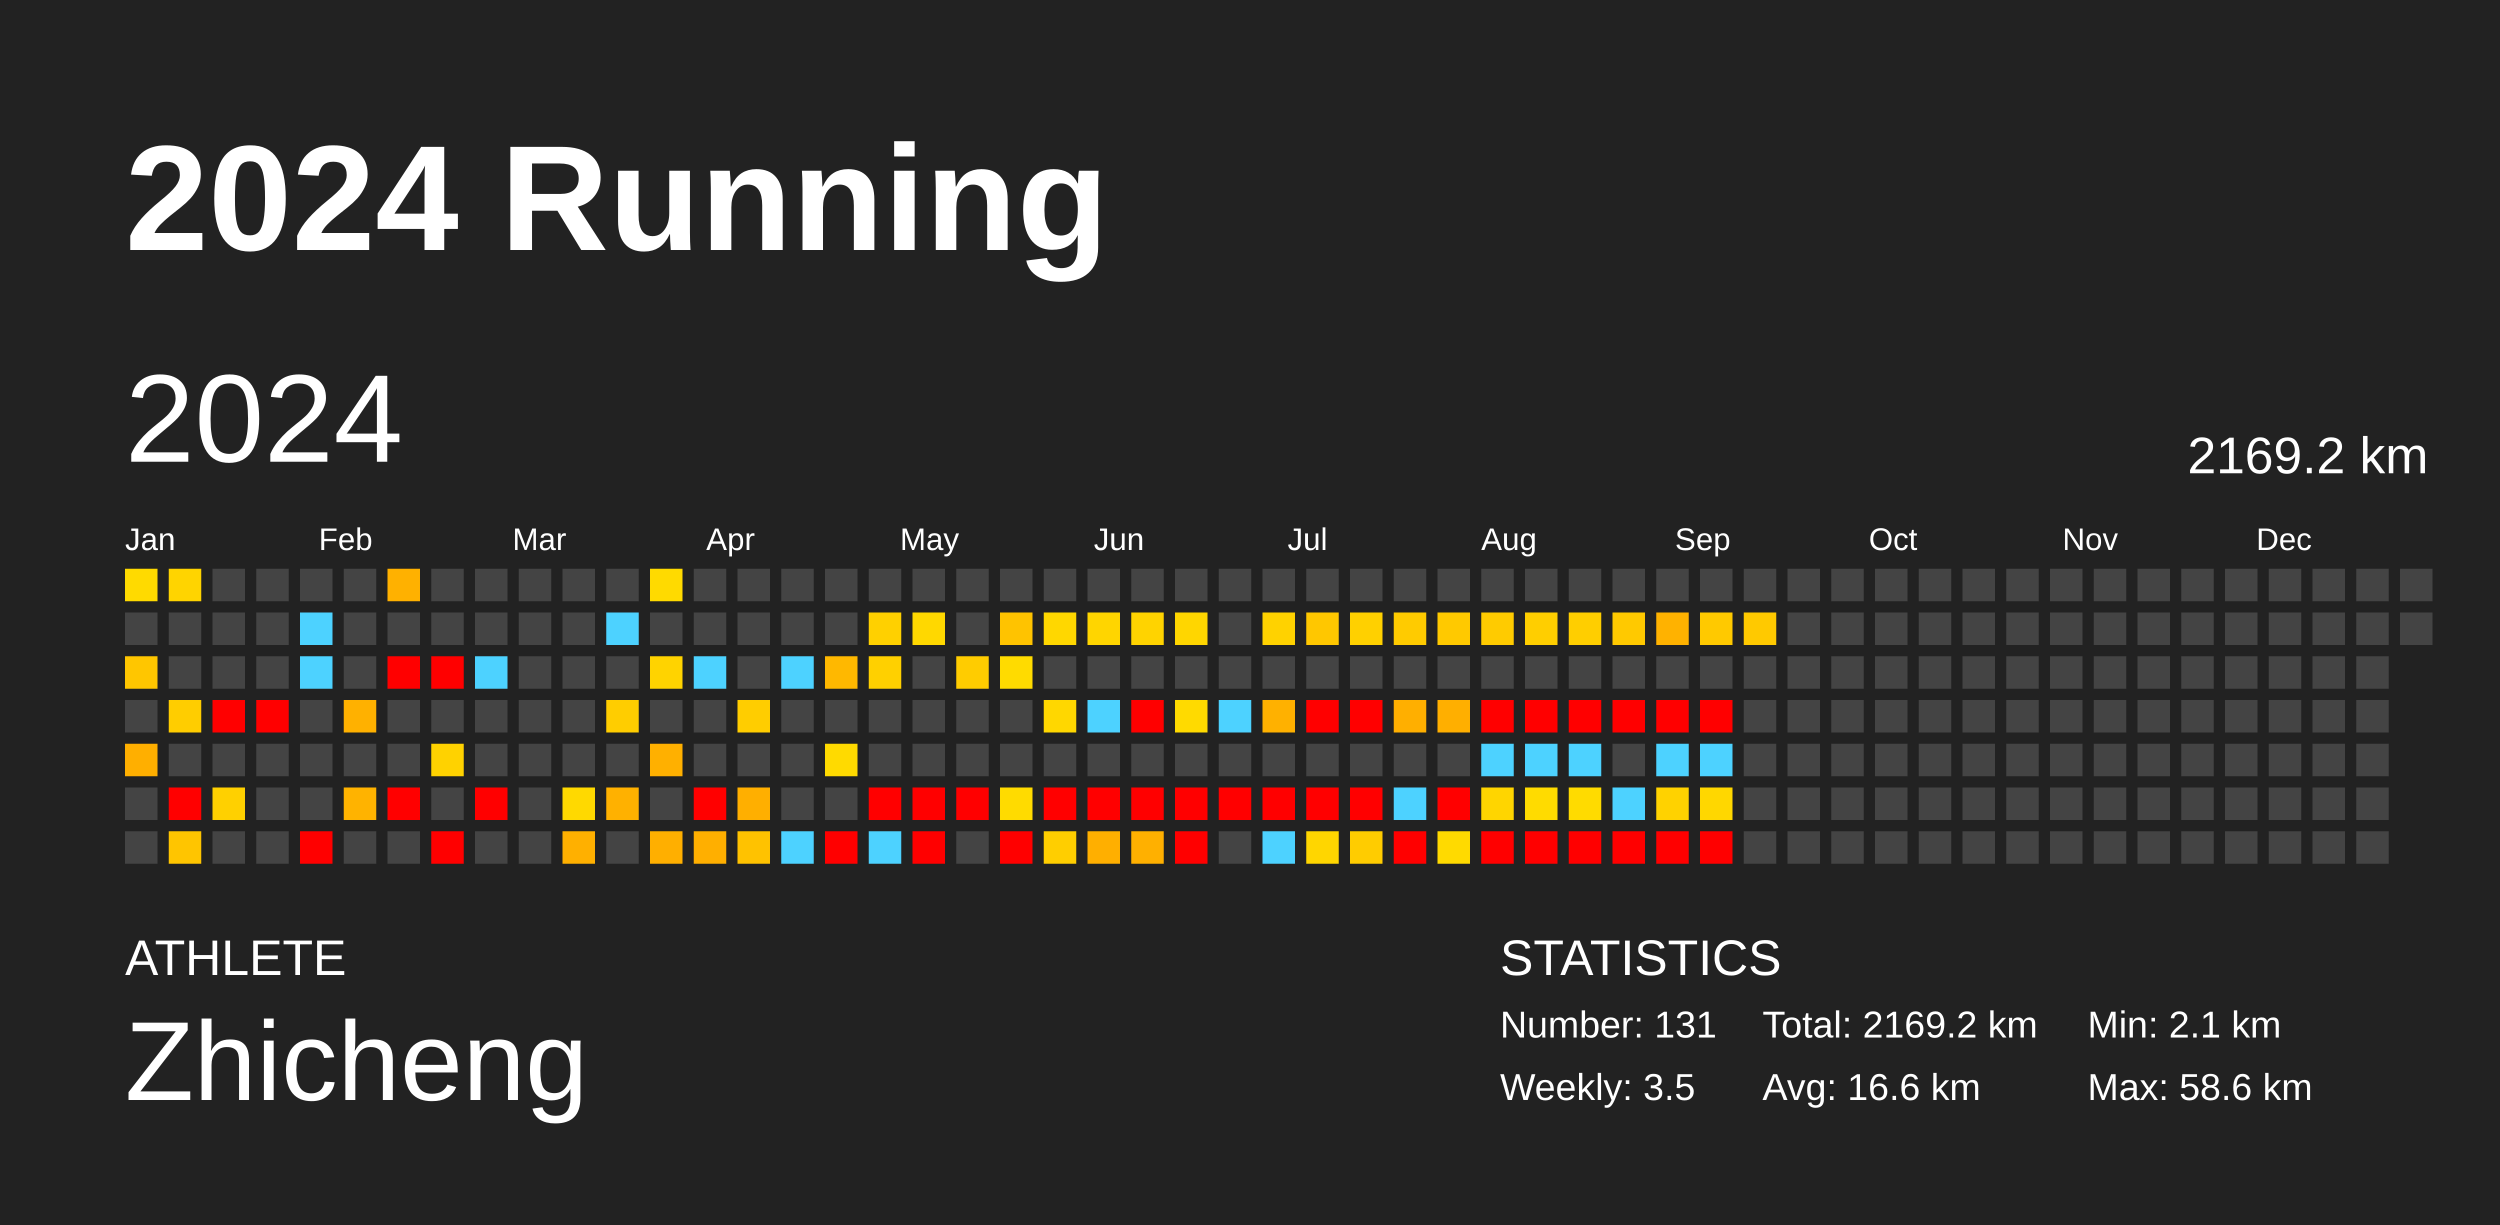
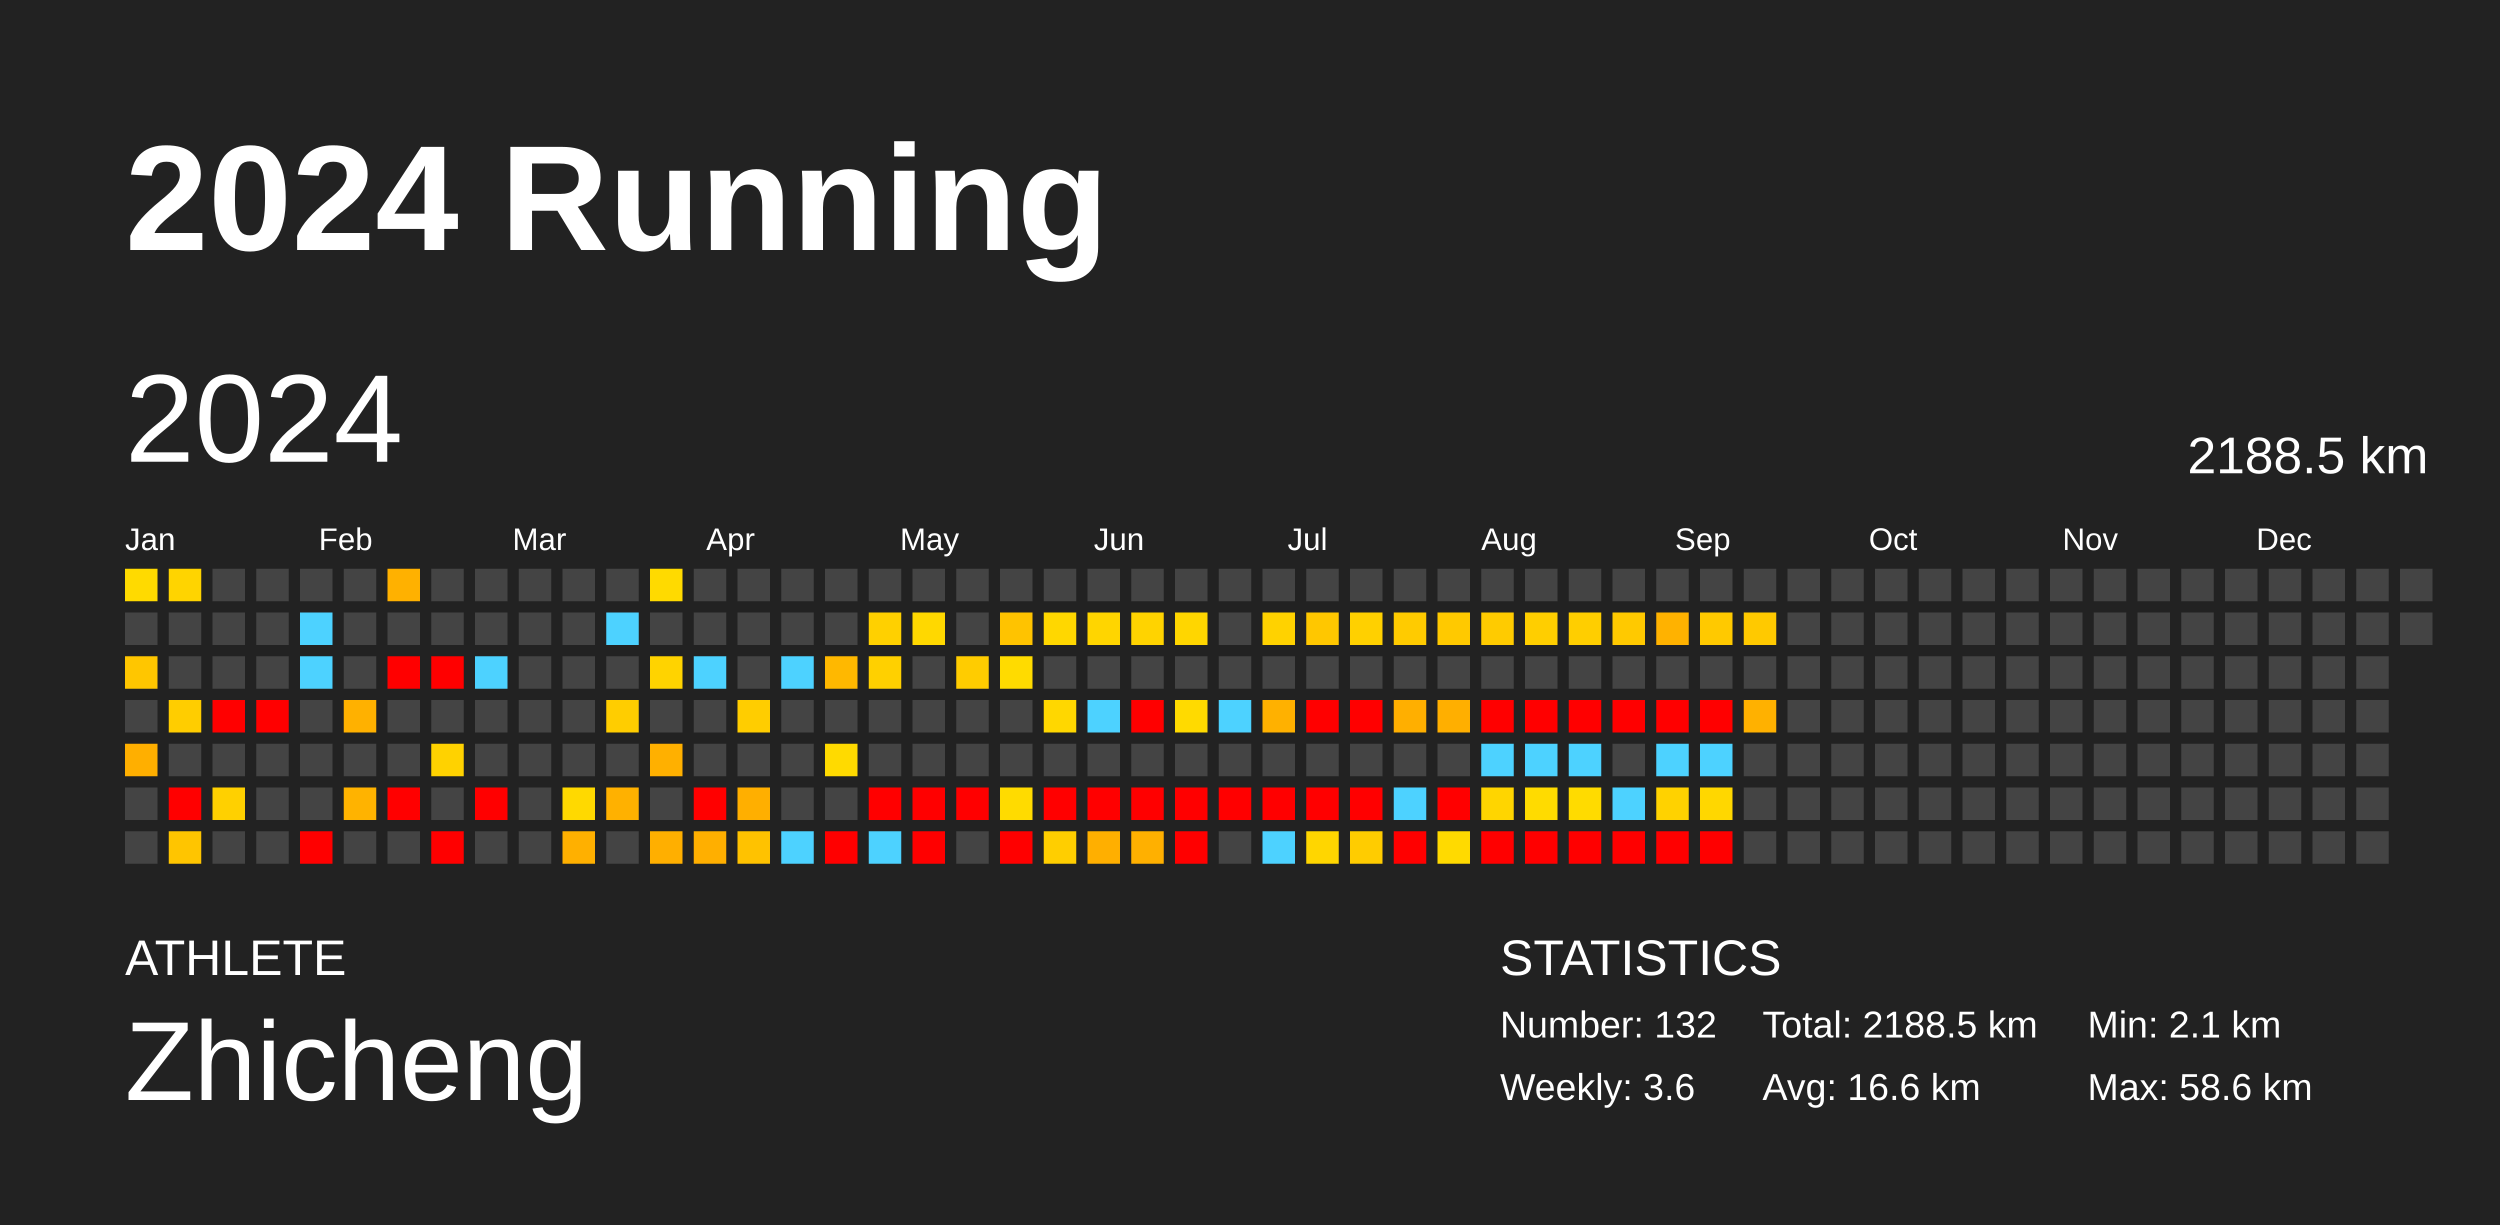
<svg xmlns="http://www.w3.org/2000/svg" baseProfile="full" height="98mm" version="1.1" viewBox="0,0,200,98" width="200mm">
  <defs />
  <rect fill="#222222" height="98" width="200" x="0" y="0" />
  <text fill="#FFFFFF" style="font-size:12px; font-family:Arial; font-weight:bold;" x="10" y="20">2024 Running</text>
  <text fill="#FFFFFF" style="font-size:4px; font-family:Arial" x="10" y="78">ATHLETE</text>
  <text fill="#FFFFFF" style="font-size:9px; font-family:Arial" x="10" y="88">Zhicheng</text>
  <text fill="#FFFFFF" style="font-size:4px; font-family:Arial" x="120" y="78">STATISTICS</text>
-   <text fill="#FFFFFF" style="font-size:3px; font-family:Arial" x="120" y="83">Number: 131</text>
-   <text fill="#FFFFFF" style="font-size:3px; font-family:Arial" x="120" y="88">Weekly: 3.5</text>
-   <text fill="#FFFFFF" style="font-size:3px; font-family:Arial" x="141" y="83">Total: 2169.2 km</text>
+   <text fill="#FFFFFF" style="font-size:3px; font-family:Arial" x="120" y="83">Number: 132</text>
+   <text fill="#FFFFFF" style="font-size:3px; font-family:Arial" x="120" y="88">Weekly: 3.6</text>
+   <text fill="#FFFFFF" style="font-size:3px; font-family:Arial" x="141" y="83">Total: 2188.5 km</text>
  <text fill="#FFFFFF" style="font-size:3px; font-family:Arial" x="141" y="88">Avg: 16.6 km</text>
  <text fill="#FFFFFF" style="font-size:3px; font-family:Arial" x="167" y="83">Min: 2.1 km</text>
  <text fill="#FFFFFF" style="font-size:3px; font-family:Arial" x="167" y="88">Max: 58.6 km</text>
  <text dominant-baseline="hanging" fill="#FFFFFF" style="font-size:10.0px; font-family:Arial;" x="10" y="30">2024</text>
-   <text dominant-baseline="hanging" fill="#FFFFFF" style="font-size:4.125px; font-family:Arial;" x="175" y="35">2169.2 km</text>
+   <text dominant-baseline="hanging" fill="#FFFFFF" style="font-size:4.125px; font-family:Arial;" x="175" y="35">2188.5 km</text>
  <text fill="#FFFFFF" style="font-size:2.5px; font-family:Arial" x="10.0" y="44">Jan</text>
  <text fill="#FFFFFF" style="font-size:2.5px; font-family:Arial" x="25.5" y="44">Feb</text>
  <text fill="#FFFFFF" style="font-size:2.5px; font-family:Arial" x="41.0" y="44">Mar</text>
  <text fill="#FFFFFF" style="font-size:2.5px; font-family:Arial" x="56.5" y="44">Apr</text>
  <text fill="#FFFFFF" style="font-size:2.5px; font-family:Arial" x="72.0" y="44">May</text>
  <text fill="#FFFFFF" style="font-size:2.5px; font-family:Arial" x="87.5" y="44">Jun</text>
  <text fill="#FFFFFF" style="font-size:2.5px; font-family:Arial" x="103.0" y="44">Jul</text>
  <text fill="#FFFFFF" style="font-size:2.5px; font-family:Arial" x="118.5" y="44">Aug</text>
  <text fill="#FFFFFF" style="font-size:2.5px; font-family:Arial" x="134.0" y="44">Sep</text>
  <text fill="#FFFFFF" style="font-size:2.5px; font-family:Arial" x="149.5" y="44">Oct</text>
  <text fill="#FFFFFF" style="font-size:2.5px; font-family:Arial" x="165.0" y="44">Nov</text>
  <text fill="#FFFFFF" style="font-size:2.5px; font-family:Arial" x="180.5" y="44">Dec</text>
  <rect fill="#ffda00" height="2.6" width="2.6" x="10.0" y="45.5" />
  <rect fill="#444444" height="2.6" width="2.6" x="10.0" y="49.0" />
  <rect fill="#ffc600" height="2.6" width="2.6" x="10.0" y="52.5" />
  <rect fill="#444444" height="2.6" width="2.6" x="10.0" y="56.0" />
  <rect fill="#ffaf00" height="2.6" width="2.6" x="10.0" y="59.5" />
  <rect fill="#444444" height="2.6" width="2.6" x="10.0" y="63.0" />
  <rect fill="#444444" height="2.6" width="2.6" x="10.0" y="66.5" />
  <rect fill="#ffd400" height="2.6" width="2.6" x="13.5" y="45.5" />
  <rect fill="#444444" height="2.6" width="2.6" x="13.5" y="49.0" />
  <rect fill="#444444" height="2.6" width="2.6" x="13.5" y="52.5" />
  <rect fill="#ffcd00" height="2.6" width="2.6" x="13.5" y="56.0" />
  <rect fill="#444444" height="2.6" width="2.6" x="13.5" y="59.5" />
  <rect fill="red" height="2.6" width="2.6" x="13.5" y="63.0" />
  <rect fill="#ffc500" height="2.6" width="2.6" x="13.5" y="66.5" />
  <rect fill="#444444" height="2.6" width="2.6" x="17.0" y="45.5" />
  <rect fill="#444444" height="2.6" width="2.6" x="17.0" y="49.0" />
  <rect fill="#444444" height="2.6" width="2.6" x="17.0" y="52.5" />
  <rect fill="red" height="2.6" width="2.6" x="17.0" y="56.0" />
  <rect fill="#444444" height="2.6" width="2.6" x="17.0" y="59.5" />
  <rect fill="#ffd000" height="2.6" width="2.6" x="17.0" y="63.0" />
  <rect fill="#444444" height="2.6" width="2.6" x="17.0" y="66.5" />
  <rect fill="#444444" height="2.6" width="2.6" x="20.5" y="45.5" />
  <rect fill="#444444" height="2.6" width="2.6" x="20.5" y="49.0" />
  <rect fill="#444444" height="2.6" width="2.6" x="20.5" y="52.5" />
  <rect fill="red" height="2.6" width="2.6" x="20.5" y="56.0" />
  <rect fill="#444444" height="2.6" width="2.6" x="20.5" y="59.5" />
  <rect fill="#444444" height="2.6" width="2.6" x="20.5" y="63.0" />
  <rect fill="#444444" height="2.6" width="2.6" x="20.5" y="66.5" />
  <rect fill="#444444" height="2.6" width="2.6" x="24.0" y="45.5" />
  <rect fill="#4dd2ff" height="2.6" width="2.6" x="24.0" y="49.0" />
  <rect fill="#4dd2ff" height="2.6" width="2.6" x="24.0" y="52.5" />
  <rect fill="#444444" height="2.6" width="2.6" x="24.0" y="56.0" />
  <rect fill="#444444" height="2.6" width="2.6" x="24.0" y="59.5" />
  <rect fill="#444444" height="2.6" width="2.6" x="24.0" y="63.0" />
  <rect fill="red" height="2.6" width="2.6" x="24.0" y="66.5" />
  <rect fill="#444444" height="2.6" width="2.6" x="27.5" y="45.5" />
  <rect fill="#444444" height="2.6" width="2.6" x="27.5" y="49.0" />
  <rect fill="#444444" height="2.6" width="2.6" x="27.5" y="52.5" />
  <rect fill="#ffb100" height="2.6" width="2.6" x="27.5" y="56.0" />
  <rect fill="#444444" height="2.6" width="2.6" x="27.5" y="59.5" />
  <rect fill="#ffb300" height="2.6" width="2.6" x="27.5" y="63.0" />
  <rect fill="#444444" height="2.6" width="2.6" x="27.5" y="66.5" />
  <rect fill="#ffb100" height="2.6" width="2.6" x="31.0" y="45.5" />
  <rect fill="#444444" height="2.6" width="2.6" x="31.0" y="49.0" />
  <rect fill="red" height="2.6" width="2.6" x="31.0" y="52.5" />
  <rect fill="#444444" height="2.6" width="2.6" x="31.0" y="56.0" />
  <rect fill="#444444" height="2.6" width="2.6" x="31.0" y="59.5" />
  <rect fill="red" height="2.6" width="2.6" x="31.0" y="63.0" />
  <rect fill="#444444" height="2.6" width="2.6" x="31.0" y="66.5" />
  <rect fill="#444444" height="2.6" width="2.6" x="34.5" y="45.5" />
  <rect fill="#444444" height="2.6" width="2.6" x="34.5" y="49.0" />
  <rect fill="red" height="2.6" width="2.6" x="34.5" y="52.5" />
  <rect fill="#444444" height="2.6" width="2.6" x="34.5" y="56.0" />
  <rect fill="#ffd200" height="2.6" width="2.6" x="34.5" y="59.5" />
  <rect fill="#444444" height="2.6" width="2.6" x="34.5" y="63.0" />
  <rect fill="red" height="2.6" width="2.6" x="34.5" y="66.5" />
  <rect fill="#444444" height="2.6" width="2.6" x="38.0" y="45.5" />
  <rect fill="#444444" height="2.6" width="2.6" x="38.0" y="49.0" />
  <rect fill="#4dd2ff" height="2.6" width="2.6" x="38.0" y="52.5" />
  <rect fill="#444444" height="2.6" width="2.6" x="38.0" y="56.0" />
  <rect fill="#444444" height="2.6" width="2.6" x="38.0" y="59.5" />
  <rect fill="red" height="2.6" width="2.6" x="38.0" y="63.0" />
  <rect fill="#444444" height="2.6" width="2.6" x="38.0" y="66.5" />
  <rect fill="#444444" height="2.6" width="2.6" x="41.5" y="45.5" />
  <rect fill="#444444" height="2.6" width="2.6" x="41.5" y="49.0" />
  <rect fill="#444444" height="2.6" width="2.6" x="41.5" y="52.5" />
  <rect fill="#444444" height="2.6" width="2.6" x="41.5" y="56.0" />
  <rect fill="#444444" height="2.6" width="2.6" x="41.5" y="59.5" />
  <rect fill="#444444" height="2.6" width="2.6" x="41.5" y="63.0" />
  <rect fill="#444444" height="2.6" width="2.6" x="41.5" y="66.5" />
  <rect fill="#444444" height="2.6" width="2.6" x="45.0" y="45.5" />
  <rect fill="#444444" height="2.6" width="2.6" x="45.0" y="49.0" />
  <rect fill="#444444" height="2.6" width="2.6" x="45.0" y="52.5" />
  <rect fill="#444444" height="2.6" width="2.6" x="45.0" y="56.0" />
  <rect fill="#444444" height="2.6" width="2.6" x="45.0" y="59.5" />
  <rect fill="#ffd900" height="2.6" width="2.6" x="45.0" y="63.0" />
  <rect fill="#ffb000" height="2.6" width="2.6" x="45.0" y="66.5" />
  <rect fill="#444444" height="2.6" width="2.6" x="48.5" y="45.5" />
  <rect fill="#4dd2ff" height="2.6" width="2.6" x="48.5" y="49.0" />
  <rect fill="#444444" height="2.6" width="2.6" x="48.5" y="52.5" />
  <rect fill="#ffcd00" height="2.6" width="2.6" x="48.5" y="56.0" />
  <rect fill="#444444" height="2.6" width="2.6" x="48.5" y="59.5" />
  <rect fill="#ffb100" height="2.6" width="2.6" x="48.5" y="63.0" />
  <rect fill="#444444" height="2.6" width="2.6" x="48.5" y="66.5" />
  <rect fill="#ffda00" height="2.6" width="2.6" x="52.0" y="45.5" />
  <rect fill="#444444" height="2.6" width="2.6" x="52.0" y="49.0" />
  <rect fill="#ffd300" height="2.6" width="2.6" x="52.0" y="52.5" />
  <rect fill="#444444" height="2.6" width="2.6" x="52.0" y="56.0" />
  <rect fill="#ffb000" height="2.6" width="2.6" x="52.0" y="59.5" />
  <rect fill="#444444" height="2.6" width="2.6" x="52.0" y="63.0" />
  <rect fill="#ffaf00" height="2.6" width="2.6" x="52.0" y="66.5" />
  <rect fill="#444444" height="2.6" width="2.6" x="55.5" y="45.5" />
  <rect fill="#444444" height="2.6" width="2.6" x="55.5" y="49.0" />
  <rect fill="#4dd2ff" height="2.6" width="2.6" x="55.5" y="52.5" />
  <rect fill="#444444" height="2.6" width="2.6" x="55.5" y="56.0" />
  <rect fill="#444444" height="2.6" width="2.6" x="55.5" y="59.5" />
  <rect fill="red" height="2.6" width="2.6" x="55.5" y="63.0" />
  <rect fill="#ffaf00" height="2.6" width="2.6" x="55.5" y="66.5" />
  <rect fill="#444444" height="2.6" width="2.6" x="59.0" y="45.5" />
  <rect fill="#444444" height="2.6" width="2.6" x="59.0" y="49.0" />
  <rect fill="#444444" height="2.6" width="2.6" x="59.0" y="52.5" />
  <rect fill="#ffcd00" height="2.6" width="2.6" x="59.0" y="56.0" />
  <rect fill="#444444" height="2.6" width="2.6" x="59.0" y="59.5" />
  <rect fill="#ffaf00" height="2.6" width="2.6" x="59.0" y="63.0" />
  <rect fill="#ffc200" height="2.6" width="2.6" x="59.0" y="66.5" />
  <rect fill="#444444" height="2.6" width="2.6" x="62.5" y="45.5" />
  <rect fill="#444444" height="2.6" width="2.6" x="62.5" y="49.0" />
  <rect fill="#4dd2ff" height="2.6" width="2.6" x="62.5" y="52.5" />
  <rect fill="#444444" height="2.6" width="2.6" x="62.5" y="56.0" />
  <rect fill="#444444" height="2.6" width="2.6" x="62.5" y="59.5" />
  <rect fill="#444444" height="2.6" width="2.6" x="62.5" y="63.0" />
  <rect fill="#4dd2ff" height="2.6" width="2.6" x="62.5" y="66.5" />
  <rect fill="#444444" height="2.6" width="2.6" x="66.0" y="45.5" />
  <rect fill="#444444" height="2.6" width="2.6" x="66.0" y="49.0" />
  <rect fill="#ffb800" height="2.6" width="2.6" x="66.0" y="52.5" />
  <rect fill="#444444" height="2.6" width="2.6" x="66.0" y="56.0" />
  <rect fill="#ffda00" height="2.6" width="2.6" x="66.0" y="59.5" />
  <rect fill="#444444" height="2.6" width="2.6" x="66.0" y="63.0" />
  <rect fill="red" height="2.6" width="2.6" x="66.0" y="66.5" />
  <rect fill="#444444" height="2.6" width="2.6" x="69.5" y="45.5" />
  <rect fill="#ffd000" height="2.6" width="2.6" x="69.5" y="49.0" />
  <rect fill="#ffd000" height="2.6" width="2.6" x="69.5" y="52.5" />
  <rect fill="#444444" height="2.6" width="2.6" x="69.5" y="56.0" />
  <rect fill="#444444" height="2.6" width="2.6" x="69.5" y="59.5" />
  <rect fill="red" height="2.6" width="2.6" x="69.5" y="63.0" />
  <rect fill="#4dd2ff" height="2.6" width="2.6" x="69.5" y="66.5" />
  <rect fill="#444444" height="2.6" width="2.6" x="73.0" y="45.5" />
  <rect fill="#ffd800" height="2.6" width="2.6" x="73.0" y="49.0" />
  <rect fill="#444444" height="2.6" width="2.6" x="73.0" y="52.5" />
  <rect fill="#444444" height="2.6" width="2.6" x="73.0" y="56.0" />
  <rect fill="#444444" height="2.6" width="2.6" x="73.0" y="59.5" />
  <rect fill="red" height="2.6" width="2.6" x="73.0" y="63.0" />
  <rect fill="red" height="2.6" width="2.6" x="73.0" y="66.5" />
  <rect fill="#444444" height="2.6" width="2.6" x="76.5" y="45.5" />
  <rect fill="#444444" height="2.6" width="2.6" x="76.5" y="49.0" />
  <rect fill="#ffcc00" height="2.6" width="2.6" x="76.5" y="52.5" />
  <rect fill="#444444" height="2.6" width="2.6" x="76.5" y="56.0" />
  <rect fill="#444444" height="2.6" width="2.6" x="76.5" y="59.5" />
  <rect fill="red" height="2.6" width="2.6" x="76.5" y="63.0" />
  <rect fill="#444444" height="2.6" width="2.6" x="76.5" y="66.5" />
  <rect fill="#444444" height="2.6" width="2.6" x="80.0" y="45.5" />
  <rect fill="#ffc300" height="2.6" width="2.6" x="80.0" y="49.0" />
  <rect fill="#ffdb00" height="2.6" width="2.6" x="80.0" y="52.5" />
  <rect fill="#444444" height="2.6" width="2.6" x="80.0" y="56.0" />
  <rect fill="#444444" height="2.6" width="2.6" x="80.0" y="59.5" />
  <rect fill="#ffdb00" height="2.6" width="2.6" x="80.0" y="63.0" />
  <rect fill="red" height="2.6" width="2.6" x="80.0" y="66.5" />
  <rect fill="#444444" height="2.6" width="2.6" x="83.5" y="45.5" />
  <rect fill="#ffd700" height="2.6" width="2.6" x="83.5" y="49.0" />
  <rect fill="#444444" height="2.6" width="2.6" x="83.5" y="52.5" />
  <rect fill="#ffd700" height="2.6" width="2.6" x="83.5" y="56.0" />
  <rect fill="#444444" height="2.6" width="2.6" x="83.5" y="59.5" />
  <rect fill="red" height="2.6" width="2.6" x="83.5" y="63.0" />
  <rect fill="#ffce00" height="2.6" width="2.6" x="83.5" y="66.5" />
  <rect fill="#444444" height="2.6" width="2.6" x="87.0" y="45.5" />
  <rect fill="#ffd500" height="2.6" width="2.6" x="87.0" y="49.0" />
  <rect fill="#444444" height="2.6" width="2.6" x="87.0" y="52.5" />
  <rect fill="#4dd2ff" height="2.6" width="2.6" x="87.0" y="56.0" />
  <rect fill="#444444" height="2.6" width="2.6" x="87.0" y="59.5" />
  <rect fill="red" height="2.6" width="2.6" x="87.0" y="63.0" />
  <rect fill="#ffaf00" height="2.6" width="2.6" x="87.0" y="66.5" />
  <rect fill="#444444" height="2.6" width="2.6" x="90.5" y="45.5" />
  <rect fill="#ffd300" height="2.6" width="2.6" x="90.5" y="49.0" />
  <rect fill="#444444" height="2.6" width="2.6" x="90.5" y="52.5" />
  <rect fill="red" height="2.6" width="2.6" x="90.5" y="56.0" />
  <rect fill="#444444" height="2.6" width="2.6" x="90.5" y="59.5" />
  <rect fill="red" height="2.6" width="2.6" x="90.5" y="63.0" />
  <rect fill="#ffb000" height="2.6" width="2.6" x="90.5" y="66.5" />
  <rect fill="#444444" height="2.6" width="2.6" x="94.0" y="45.5" />
  <rect fill="#ffd600" height="2.6" width="2.6" x="94.0" y="49.0" />
  <rect fill="#444444" height="2.6" width="2.6" x="94.0" y="52.5" />
  <rect fill="#ffda00" height="2.6" width="2.6" x="94.0" y="56.0" />
  <rect fill="#444444" height="2.6" width="2.6" x="94.0" y="59.5" />
  <rect fill="red" height="2.6" width="2.6" x="94.0" y="63.0" />
  <rect fill="red" height="2.6" width="2.6" x="94.0" y="66.5" />
  <rect fill="#444444" height="2.6" width="2.6" x="97.5" y="45.5" />
  <rect fill="#444444" height="2.6" width="2.6" x="97.5" y="49.0" />
  <rect fill="#444444" height="2.6" width="2.6" x="97.5" y="52.5" />
  <rect fill="#4dd2ff" height="2.6" width="2.6" x="97.5" y="56.0" />
  <rect fill="#444444" height="2.6" width="2.6" x="97.5" y="59.5" />
  <rect fill="red" height="2.6" width="2.6" x="97.5" y="63.0" />
  <rect fill="#444444" height="2.6" width="2.6" x="97.5" y="66.5" />
  <rect fill="#444444" height="2.6" width="2.6" x="101.0" y="45.5" />
  <rect fill="#ffd200" height="2.6" width="2.6" x="101.0" y="49.0" />
  <rect fill="#444444" height="2.6" width="2.6" x="101.0" y="52.5" />
  <rect fill="#ffb100" height="2.6" width="2.6" x="101.0" y="56.0" />
  <rect fill="#444444" height="2.6" width="2.6" x="101.0" y="59.5" />
  <rect fill="red" height="2.6" width="2.6" x="101.0" y="63.0" />
  <rect fill="#4dd2ff" height="2.6" width="2.6" x="101.0" y="66.5" />
  <rect fill="#444444" height="2.6" width="2.6" x="104.5" y="45.5" />
  <rect fill="#ffc700" height="2.6" width="2.6" x="104.5" y="49.0" />
  <rect fill="#444444" height="2.6" width="2.6" x="104.5" y="52.5" />
  <rect fill="red" height="2.6" width="2.6" x="104.5" y="56.0" />
  <rect fill="#444444" height="2.6" width="2.6" x="104.5" y="59.5" />
  <rect fill="red" height="2.6" width="2.6" x="104.5" y="63.0" />
  <rect fill="#ffd600" height="2.6" width="2.6" x="104.5" y="66.5" />
  <rect fill="#444444" height="2.6" width="2.6" x="108.0" y="45.5" />
  <rect fill="#ffd000" height="2.6" width="2.6" x="108.0" y="49.0" />
  <rect fill="#444444" height="2.6" width="2.6" x="108.0" y="52.5" />
  <rect fill="red" height="2.6" width="2.6" x="108.0" y="56.0" />
  <rect fill="#444444" height="2.6" width="2.6" x="108.0" y="59.5" />
  <rect fill="red" height="2.6" width="2.6" x="108.0" y="63.0" />
  <rect fill="#ffcc00" height="2.6" width="2.6" x="108.0" y="66.5" />
  <rect fill="#444444" height="2.6" width="2.6" x="111.5" y="45.5" />
  <rect fill="#ffcb00" height="2.6" width="2.6" x="111.5" y="49.0" />
  <rect fill="#444444" height="2.6" width="2.6" x="111.5" y="52.5" />
  <rect fill="#ffaf00" height="2.6" width="2.6" x="111.5" y="56.0" />
  <rect fill="#444444" height="2.6" width="2.6" x="111.5" y="59.5" />
  <rect fill="#4dd2ff" height="2.6" width="2.6" x="111.5" y="63.0" />
  <rect fill="red" height="2.6" width="2.6" x="111.5" y="66.5" />
  <rect fill="#444444" height="2.6" width="2.6" x="115.0" y="45.5" />
  <rect fill="#ffc900" height="2.6" width="2.6" x="115.0" y="49.0" />
  <rect fill="#444444" height="2.6" width="2.6" x="115.0" y="52.5" />
  <rect fill="#ffaf00" height="2.6" width="2.6" x="115.0" y="56.0" />
  <rect fill="#444444" height="2.6" width="2.6" x="115.0" y="59.5" />
  <rect fill="red" height="2.6" width="2.6" x="115.0" y="63.0" />
  <rect fill="#ffda00" height="2.6" width="2.6" x="115.0" y="66.5" />
  <rect fill="#444444" height="2.6" width="2.6" x="118.5" y="45.5" />
  <rect fill="#ffcb00" height="2.6" width="2.6" x="118.5" y="49.0" />
  <rect fill="#444444" height="2.6" width="2.6" x="118.5" y="52.5" />
  <rect fill="red" height="2.6" width="2.6" x="118.5" y="56.0" />
  <rect fill="#4dd2ff" height="2.6" width="2.6" x="118.5" y="59.5" />
  <rect fill="#ffd500" height="2.6" width="2.6" x="118.5" y="63.0" />
  <rect fill="red" height="2.6" width="2.6" x="118.5" y="66.5" />
  <rect fill="#444444" height="2.6" width="2.6" x="122.0" y="45.5" />
  <rect fill="#ffce00" height="2.6" width="2.6" x="122.0" y="49.0" />
  <rect fill="#444444" height="2.6" width="2.6" x="122.0" y="52.5" />
  <rect fill="red" height="2.6" width="2.6" x="122.0" y="56.0" />
  <rect fill="#4dd2ff" height="2.6" width="2.6" x="122.0" y="59.5" />
  <rect fill="#ffdb00" height="2.6" width="2.6" x="122.0" y="63.0" />
  <rect fill="red" height="2.6" width="2.6" x="122.0" y="66.5" />
  <rect fill="#444444" height="2.6" width="2.6" x="125.5" y="45.5" />
  <rect fill="#ffce00" height="2.6" width="2.6" x="125.5" y="49.0" />
  <rect fill="#444444" height="2.6" width="2.6" x="125.5" y="52.5" />
  <rect fill="red" height="2.6" width="2.6" x="125.5" y="56.0" />
  <rect fill="#4dd2ff" height="2.6" width="2.6" x="125.5" y="59.5" />
  <rect fill="#ffdb00" height="2.6" width="2.6" x="125.5" y="63.0" />
  <rect fill="red" height="2.6" width="2.6" x="125.5" y="66.5" />
  <rect fill="#444444" height="2.6" width="2.6" x="129.0" y="45.5" />
  <rect fill="#ffc900" height="2.6" width="2.6" x="129.0" y="49.0" />
  <rect fill="#444444" height="2.6" width="2.6" x="129.0" y="52.5" />
  <rect fill="red" height="2.6" width="2.6" x="129.0" y="56.0" />
  <rect fill="#444444" height="2.6" width="2.6" x="129.0" y="59.5" />
  <rect fill="#4dd2ff" height="2.6" width="2.6" x="129.0" y="63.0" />
  <rect fill="red" height="2.6" width="2.6" x="129.0" y="66.5" />
  <rect fill="#444444" height="2.6" width="2.6" x="132.5" y="45.5" />
  <rect fill="#ffb200" height="2.6" width="2.6" x="132.5" y="49.0" />
  <rect fill="#444444" height="2.6" width="2.6" x="132.5" y="52.5" />
  <rect fill="red" height="2.6" width="2.6" x="132.5" y="56.0" />
  <rect fill="#4dd2ff" height="2.6" width="2.6" x="132.5" y="59.5" />
  <rect fill="#ffd200" height="2.6" width="2.6" x="132.5" y="63.0" />
  <rect fill="red" height="2.6" width="2.6" x="132.5" y="66.5" />
  <rect fill="#444444" height="2.6" width="2.6" x="136.0" y="45.5" />
  <rect fill="#ffc900" height="2.6" width="2.6" x="136.0" y="49.0" />
  <rect fill="#444444" height="2.6" width="2.6" x="136.0" y="52.5" />
  <rect fill="red" height="2.6" width="2.6" x="136.0" y="56.0" />
  <rect fill="#4dd2ff" height="2.6" width="2.6" x="136.0" y="59.5" />
  <rect fill="#ffd700" height="2.6" width="2.6" x="136.0" y="63.0" />
  <rect fill="red" height="2.6" width="2.6" x="136.0" y="66.5" />
  <rect fill="#444444" height="2.6" width="2.6" x="139.5" y="45.5" />
  <rect fill="#ffc900" height="2.6" width="2.6" x="139.5" y="49.0" />
  <rect fill="#444444" height="2.6" width="2.6" x="139.5" y="52.5" />
-   <rect fill="#444444" height="2.6" width="2.6" x="139.5" y="56.0" />
+   <rect fill="#ffb100" height="2.6" width="2.6" x="139.5" y="56.0" />
  <rect fill="#444444" height="2.6" width="2.6" x="139.5" y="59.5" />
  <rect fill="#444444" height="2.6" width="2.6" x="139.5" y="63.0" />
  <rect fill="#444444" height="2.6" width="2.6" x="139.5" y="66.5" />
  <rect fill="#444444" height="2.6" width="2.6" x="143.0" y="45.5" />
  <rect fill="#444444" height="2.6" width="2.6" x="143.0" y="49.0" />
  <rect fill="#444444" height="2.6" width="2.6" x="143.0" y="52.5" />
  <rect fill="#444444" height="2.6" width="2.6" x="143.0" y="56.0" />
  <rect fill="#444444" height="2.6" width="2.6" x="143.0" y="59.5" />
  <rect fill="#444444" height="2.6" width="2.6" x="143.0" y="63.0" />
  <rect fill="#444444" height="2.6" width="2.6" x="143.0" y="66.5" />
  <rect fill="#444444" height="2.6" width="2.6" x="146.5" y="45.5" />
  <rect fill="#444444" height="2.6" width="2.6" x="146.5" y="49.0" />
  <rect fill="#444444" height="2.6" width="2.6" x="146.5" y="52.5" />
  <rect fill="#444444" height="2.6" width="2.6" x="146.5" y="56.0" />
  <rect fill="#444444" height="2.6" width="2.6" x="146.5" y="59.5" />
  <rect fill="#444444" height="2.6" width="2.6" x="146.5" y="63.0" />
  <rect fill="#444444" height="2.6" width="2.6" x="146.5" y="66.5" />
  <rect fill="#444444" height="2.6" width="2.6" x="150.0" y="45.5" />
  <rect fill="#444444" height="2.6" width="2.6" x="150.0" y="49.0" />
  <rect fill="#444444" height="2.6" width="2.6" x="150.0" y="52.5" />
  <rect fill="#444444" height="2.6" width="2.6" x="150.0" y="56.0" />
  <rect fill="#444444" height="2.6" width="2.6" x="150.0" y="59.5" />
  <rect fill="#444444" height="2.6" width="2.6" x="150.0" y="63.0" />
  <rect fill="#444444" height="2.6" width="2.6" x="150.0" y="66.5" />
  <rect fill="#444444" height="2.6" width="2.6" x="153.5" y="45.5" />
  <rect fill="#444444" height="2.6" width="2.6" x="153.5" y="49.0" />
  <rect fill="#444444" height="2.6" width="2.6" x="153.5" y="52.5" />
  <rect fill="#444444" height="2.6" width="2.6" x="153.5" y="56.0" />
  <rect fill="#444444" height="2.6" width="2.6" x="153.5" y="59.5" />
  <rect fill="#444444" height="2.6" width="2.6" x="153.5" y="63.0" />
  <rect fill="#444444" height="2.6" width="2.6" x="153.5" y="66.5" />
  <rect fill="#444444" height="2.6" width="2.6" x="157.0" y="45.5" />
  <rect fill="#444444" height="2.6" width="2.6" x="157.0" y="49.0" />
  <rect fill="#444444" height="2.6" width="2.6" x="157.0" y="52.5" />
  <rect fill="#444444" height="2.6" width="2.6" x="157.0" y="56.0" />
  <rect fill="#444444" height="2.6" width="2.6" x="157.0" y="59.5" />
  <rect fill="#444444" height="2.6" width="2.6" x="157.0" y="63.0" />
  <rect fill="#444444" height="2.6" width="2.6" x="157.0" y="66.5" />
  <rect fill="#444444" height="2.6" width="2.6" x="160.5" y="45.5" />
  <rect fill="#444444" height="2.6" width="2.6" x="160.5" y="49.0" />
  <rect fill="#444444" height="2.6" width="2.6" x="160.5" y="52.5" />
  <rect fill="#444444" height="2.6" width="2.6" x="160.5" y="56.0" />
  <rect fill="#444444" height="2.6" width="2.6" x="160.5" y="59.5" />
  <rect fill="#444444" height="2.6" width="2.6" x="160.5" y="63.0" />
  <rect fill="#444444" height="2.6" width="2.6" x="160.5" y="66.5" />
  <rect fill="#444444" height="2.6" width="2.6" x="164.0" y="45.5" />
  <rect fill="#444444" height="2.6" width="2.6" x="164.0" y="49.0" />
  <rect fill="#444444" height="2.6" width="2.6" x="164.0" y="52.5" />
  <rect fill="#444444" height="2.6" width="2.6" x="164.0" y="56.0" />
  <rect fill="#444444" height="2.6" width="2.6" x="164.0" y="59.5" />
  <rect fill="#444444" height="2.6" width="2.6" x="164.0" y="63.0" />
  <rect fill="#444444" height="2.6" width="2.6" x="164.0" y="66.5" />
  <rect fill="#444444" height="2.6" width="2.6" x="167.5" y="45.5" />
  <rect fill="#444444" height="2.6" width="2.6" x="167.5" y="49.0" />
  <rect fill="#444444" height="2.6" width="2.6" x="167.5" y="52.5" />
  <rect fill="#444444" height="2.6" width="2.6" x="167.5" y="56.0" />
  <rect fill="#444444" height="2.6" width="2.6" x="167.5" y="59.5" />
  <rect fill="#444444" height="2.6" width="2.6" x="167.5" y="63.0" />
  <rect fill="#444444" height="2.6" width="2.6" x="167.5" y="66.5" />
  <rect fill="#444444" height="2.6" width="2.6" x="171.0" y="45.5" />
  <rect fill="#444444" height="2.6" width="2.6" x="171.0" y="49.0" />
  <rect fill="#444444" height="2.6" width="2.6" x="171.0" y="52.5" />
  <rect fill="#444444" height="2.6" width="2.6" x="171.0" y="56.0" />
  <rect fill="#444444" height="2.6" width="2.6" x="171.0" y="59.5" />
  <rect fill="#444444" height="2.6" width="2.6" x="171.0" y="63.0" />
  <rect fill="#444444" height="2.6" width="2.6" x="171.0" y="66.5" />
  <rect fill="#444444" height="2.6" width="2.6" x="174.5" y="45.5" />
  <rect fill="#444444" height="2.6" width="2.6" x="174.5" y="49.0" />
  <rect fill="#444444" height="2.6" width="2.6" x="174.5" y="52.5" />
  <rect fill="#444444" height="2.6" width="2.6" x="174.5" y="56.0" />
  <rect fill="#444444" height="2.6" width="2.6" x="174.5" y="59.5" />
  <rect fill="#444444" height="2.6" width="2.6" x="174.5" y="63.0" />
  <rect fill="#444444" height="2.6" width="2.6" x="174.5" y="66.5" />
  <rect fill="#444444" height="2.6" width="2.6" x="178.0" y="45.5" />
  <rect fill="#444444" height="2.6" width="2.6" x="178.0" y="49.0" />
  <rect fill="#444444" height="2.6" width="2.6" x="178.0" y="52.5" />
  <rect fill="#444444" height="2.6" width="2.6" x="178.0" y="56.0" />
  <rect fill="#444444" height="2.6" width="2.6" x="178.0" y="59.5" />
  <rect fill="#444444" height="2.6" width="2.6" x="178.0" y="63.0" />
  <rect fill="#444444" height="2.6" width="2.6" x="178.0" y="66.5" />
  <rect fill="#444444" height="2.6" width="2.6" x="181.5" y="45.5" />
  <rect fill="#444444" height="2.6" width="2.6" x="181.5" y="49.0" />
  <rect fill="#444444" height="2.6" width="2.6" x="181.5" y="52.5" />
  <rect fill="#444444" height="2.6" width="2.6" x="181.5" y="56.0" />
  <rect fill="#444444" height="2.6" width="2.6" x="181.5" y="59.5" />
  <rect fill="#444444" height="2.6" width="2.6" x="181.5" y="63.0" />
  <rect fill="#444444" height="2.6" width="2.6" x="181.5" y="66.5" />
  <rect fill="#444444" height="2.6" width="2.6" x="185.0" y="45.5" />
  <rect fill="#444444" height="2.6" width="2.6" x="185.0" y="49.0" />
  <rect fill="#444444" height="2.6" width="2.6" x="185.0" y="52.5" />
  <rect fill="#444444" height="2.6" width="2.6" x="185.0" y="56.0" />
  <rect fill="#444444" height="2.6" width="2.6" x="185.0" y="59.5" />
  <rect fill="#444444" height="2.6" width="2.6" x="185.0" y="63.0" />
  <rect fill="#444444" height="2.6" width="2.6" x="185.0" y="66.5" />
  <rect fill="#444444" height="2.6" width="2.6" x="188.5" y="45.5" />
  <rect fill="#444444" height="2.6" width="2.6" x="188.5" y="49.0" />
  <rect fill="#444444" height="2.6" width="2.6" x="188.5" y="52.5" />
  <rect fill="#444444" height="2.6" width="2.6" x="188.5" y="56.0" />
  <rect fill="#444444" height="2.6" width="2.6" x="188.5" y="59.5" />
  <rect fill="#444444" height="2.6" width="2.6" x="188.5" y="63.0" />
  <rect fill="#444444" height="2.6" width="2.6" x="188.5" y="66.5" />
  <rect fill="#444444" height="2.6" width="2.6" x="192.0" y="45.5" />
  <rect fill="#444444" height="2.6" width="2.6" x="192.0" y="49.0" />
</svg>
